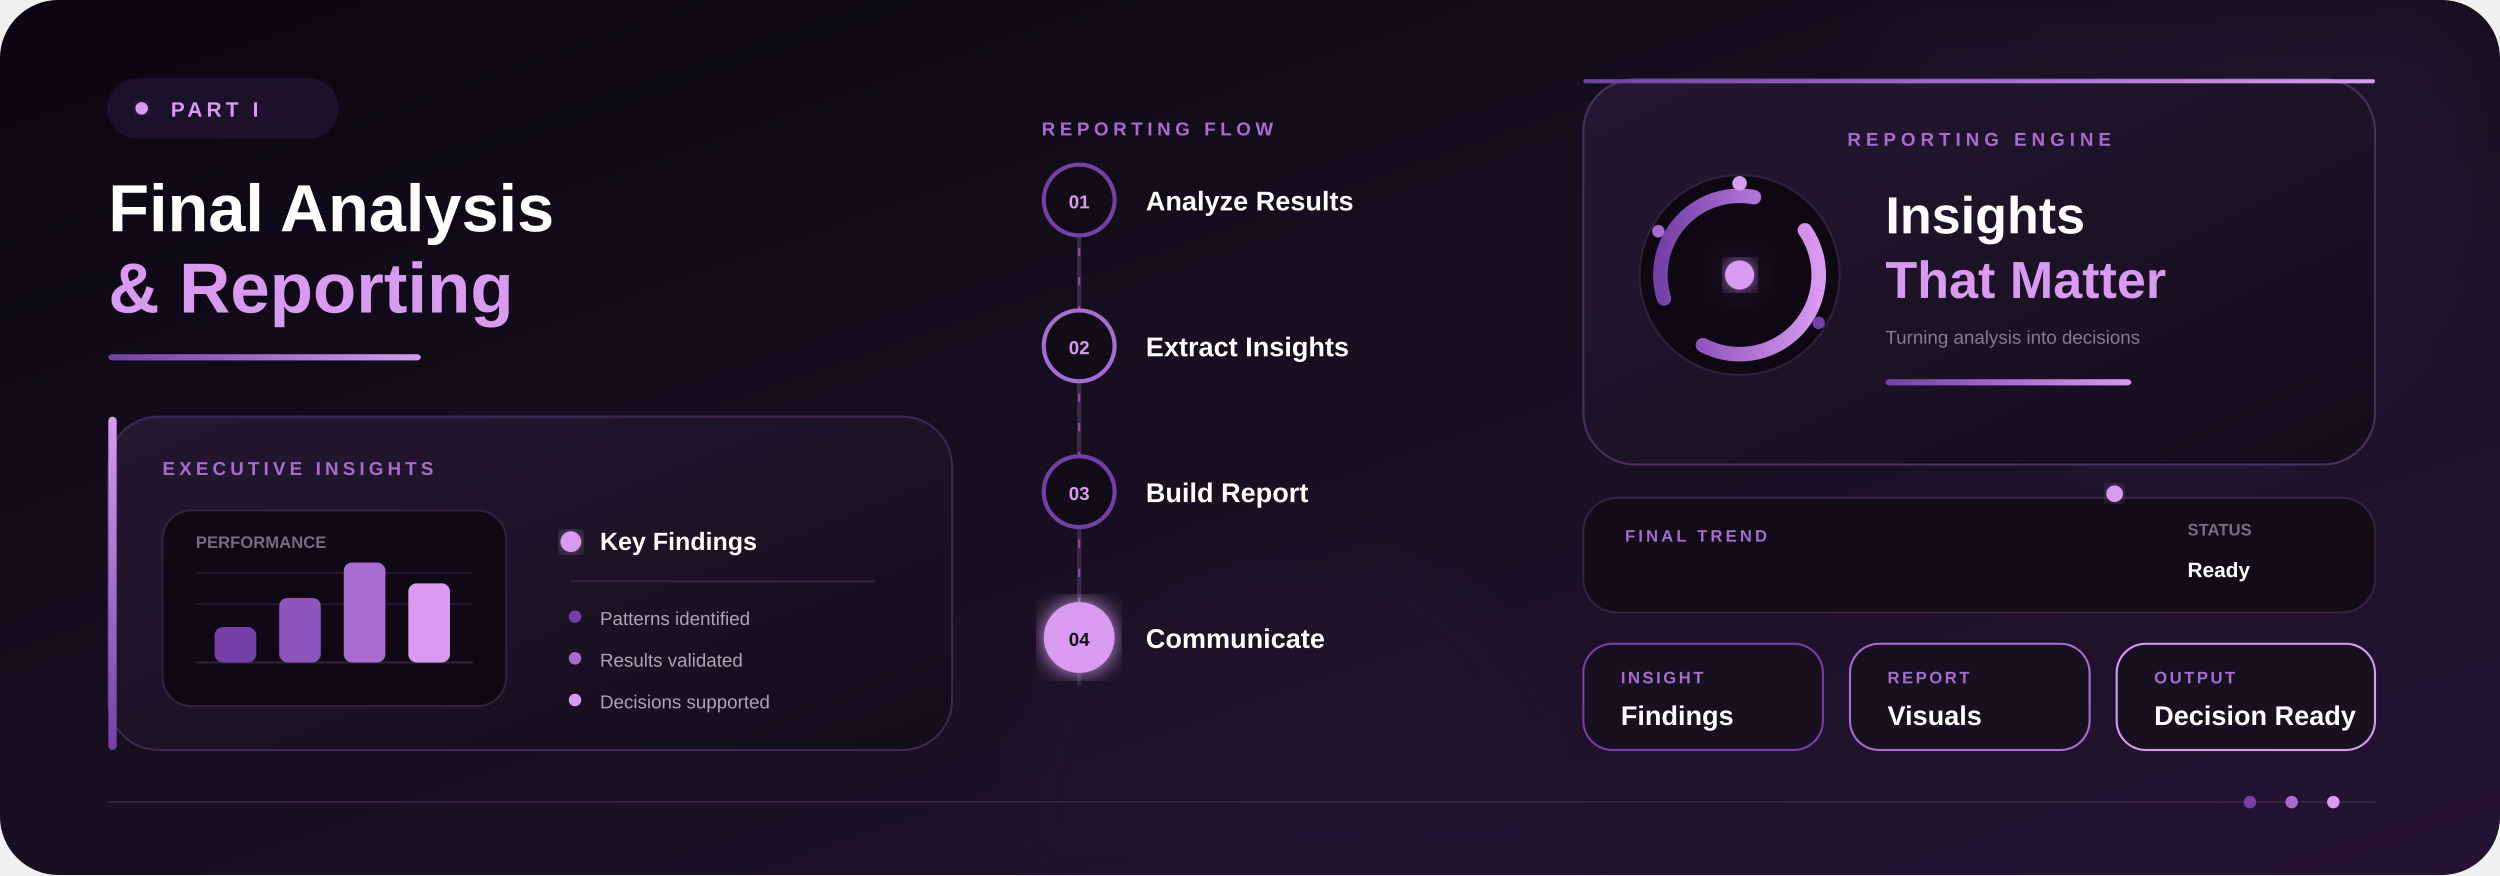
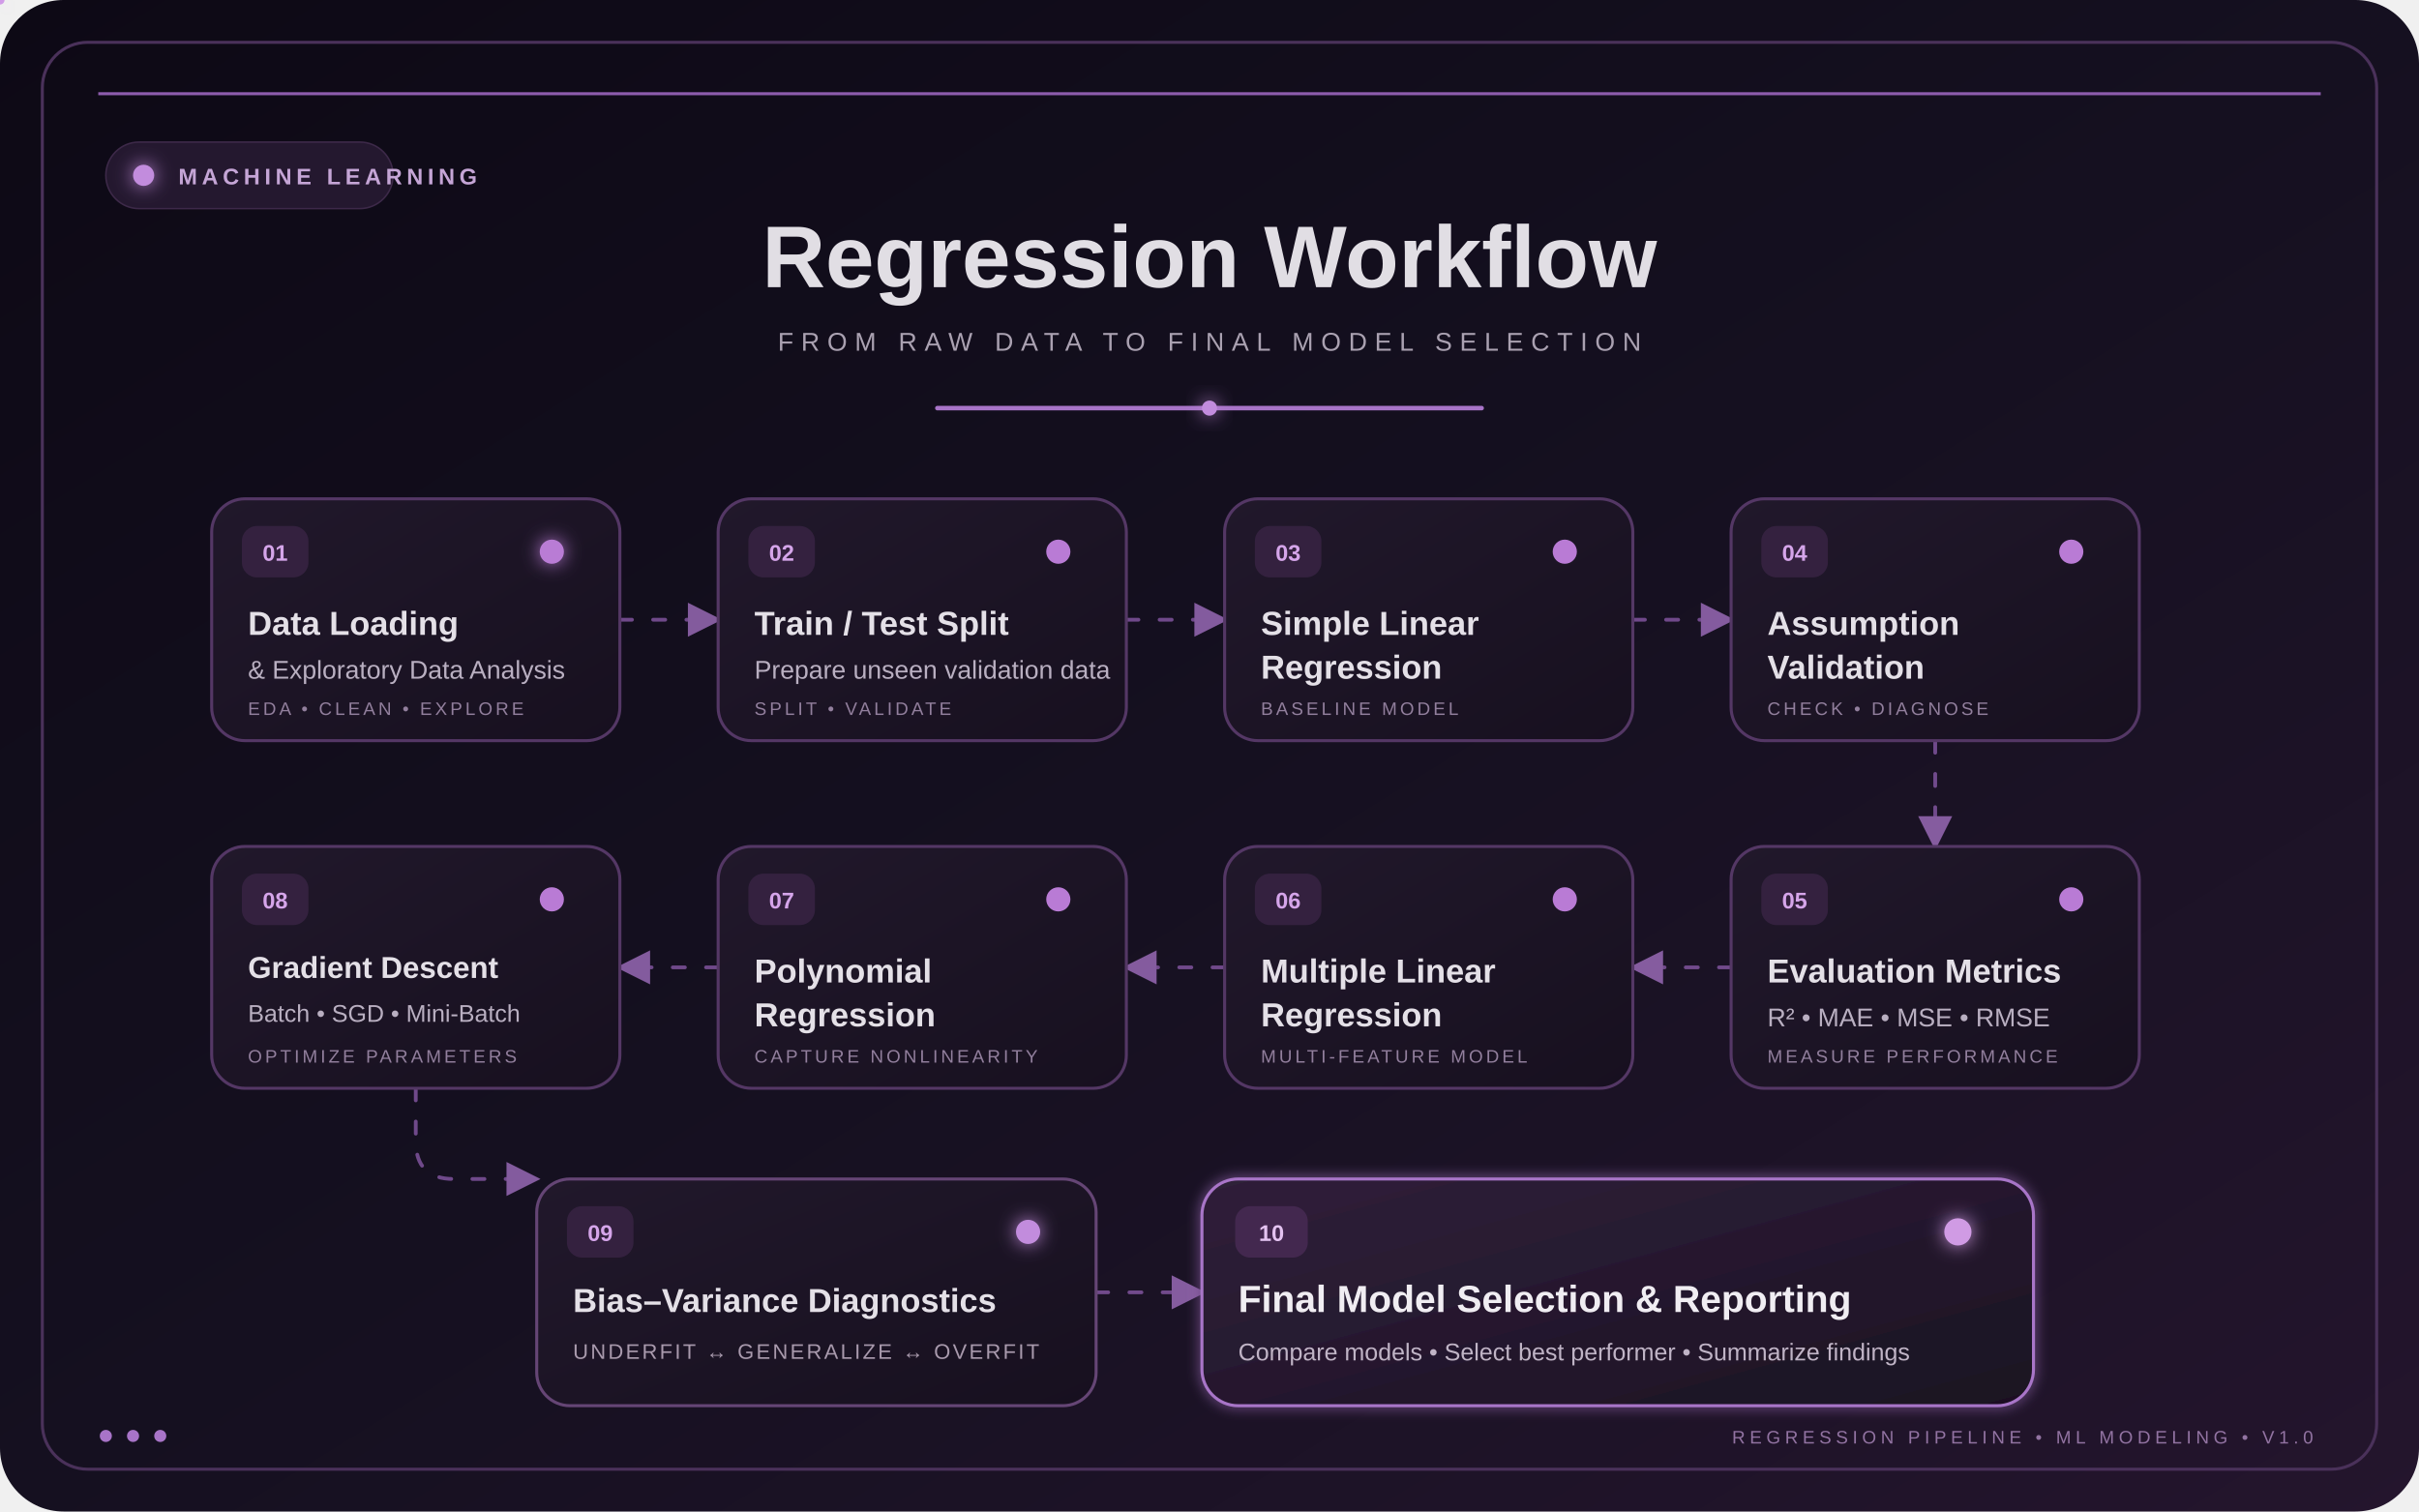
- <svg xmlns="http://www.w3.org/2000/svg" width="1200" height="420" viewBox="0 0 1200 420">
+ <svg xmlns="http://www.w3.org/2000/svg" width="1600" height="1000" viewBox="0 0 1600 1000">
  <defs>
    <linearGradient id="bg" x1="0" y1="0" x2="1" y2="1">
-       <stop offset="0%" stop-color="#0B0611" />
-       <stop offset="50%" stop-color="#171021" />
-       <stop offset="100%" stop-color="#261333" />
+       <stop offset="0%" stop-color="#0D0915" />
+       <stop offset="50%" stop-color="#151020" />
+       <stop offset="100%" stop-color="#24152D" />
    </linearGradient>
    <linearGradient id="card" x1="0" y1="0" x2="1" y2="1">
-       <stop offset="0%" stop-color="#251832" />
-       <stop offset="100%" stop-color="#130D1B" />
+       <stop offset="0%" stop-color="#21182B" />
+       <stop offset="100%" stop-color="#17101F" />
    </linearGradient>
-     <linearGradient id="purple" x1="0" y1="0" x2="1" y2="0">
-       <stop offset="0%" stop-color="#7440A8" />
-       <stop offset="50%" stop-color="#A86BD0" />
-       <stop offset="100%" stop-color="#D89BEF" />
+     <linearGradient id="finalCard" x1="0" y1="0" x2="1" y2="1">
+       <stop offset="0%" stop-color="#30203A" />
+       <stop offset="100%" stop-color="#1A1122" />
    </linearGradient>
-     <linearGradient id="purpleV" x1="0" y1="0" x2="0" y2="1">
-       <stop offset="0%" stop-color="#D89BEF" />
-       <stop offset="100%" stop-color="#7440A8" />
-     </linearGradient>
-     <filter id="glow">
-       <feGaussianBlur stdDeviation="5" result="blur" />
+     <filter id="glow" x="-100%" y="-100%" width="300%" height="300%">
+       <feGaussianBlur stdDeviation="6" result="blur" />
      <feMerge>
        <feMergeNode in="blur" />
        <feMergeNode in="SourceGraphic" />
      </feMerge>
    </filter>
-     <filter id="bigGlow">
-       <feGaussianBlur stdDeviation="12" />
+     <filter id="softGlow" x="-40%" y="-40%" width="180%" height="180%">
+       <feGaussianBlur stdDeviation="4" result="blur" />
+       <feMerge>
+         <feMergeNode in="blur" />
+         <feMergeNode in="SourceGraphic" />
+       </feMerge>
    </filter>
+     <marker id="arrow" markerWidth="9" markerHeight="9" refX="8" refY="4.5" orient="auto">
+       <path d="M0 0 L9 4.5 L0 9 Z" fill="#A874C8" />
+     </marker>
+     <style>
+ 
+       .card {
+         transition:
+           transform .4s ease,
+           filter .4s ease;
+         transform-box: fill-box;
+         transform-origin: center;
+       }
+ 
+       .card:hover {
+         transform: translateY(-6px);
+         filter: url(#softGlow);
+       }
+ 
+       .flow {
+         stroke-dasharray: 8 14;
+         animation:
+           dash 3s linear infinite;
+       }
+ 
+       .pulse {
+         animation:
+           pulse 3.5s ease-in-out infinite;
+         transform-box: fill-box;
+         transform-origin: center;
+       }
+ 
+       .pulseDelay {
+         animation:
+           pulse 3.5s ease-in-out infinite 1.7s;
+         transform-box: fill-box;
+         transform-origin: center;
+       }
+ 
+       .titleGlow {
+         animation:
+           titleGlow 4s ease-in-out infinite;
+       }
+ 
+       .particle {
+         animation:
+           particle 5s linear infinite;
+       }
+ 
+       .particle2 {
+         animation:
+           particle 5s linear infinite 1.7s;
+       }
+ 
+       @keyframes dash {
+         to {
+           stroke-dashoffset: -44;
+         }
+       }
+ 
+       @keyframes pulse {
+         0%,100% {
+           opacity: .45;
+           transform: scale(.85);
+         }
+ 
+         50% {
+           opacity: 1;
+           transform: scale(1.15);
+         }
+       }
+ 
+       @keyframes titleGlow {
+         0%,100% {
+           opacity: .82;
+         }
+ 
+         50% {
+           opacity: 1;
+         }
+       }
+ 
+       @keyframes particle {
+ 
+         0% {
+           offset-distance: 0%;
+           opacity: 0;
+         }
+ 
+         10% {
+           opacity: .8;
+         }
+ 
+         85% {
+           opacity: .8;
+         }
+ 
+         100% {
+           offset-distance: 100%;
+           opacity: 0;
+         }
+ 
+       }
+ 
+       @media (prefers-reduced-motion: reduce) {
+ 
+         .flow,
+         .pulse,
+         .pulseDelay,
+         .titleGlow,
+         .particle,
+         .particle2 {
+           animation: none;
+         }
+ 
+       }
+ 
+     </style>
  </defs>
-   <rect width="1200" height="420" rx="28" fill="url(#bg)" />
-   <circle cx="1040" cy="80" r="150" fill="#A86BD0" opacity=".045" filter="url(#bigGlow)">
-     <animate attributeName="r" values="130;165;130" dur="8s" repeatCount="indefinite" />
-   </circle>
-   <circle cx="620" cy="390" r="130" fill="#7440A8" opacity=".035" filter="url(#bigGlow)" />
-   <rect x="52" y="38" width="110" height="28" rx="14" fill="#7440A8" opacity=".15" stroke="#7440A8" />
-   <circle cx="68" cy="52" r="3" fill="#D89BEF" filter="url(#glow)">
-     <animate attributeName="opacity" values=".3;1;.3" dur="2s" repeatCount="indefinite" />
-   </circle>
-   <text x="82" y="56" font-family="Arial" font-size="10" font-weight="700" letter-spacing="2" fill="#D89BEF">
-   PART I
- </text>
-   <text x="52" y="111" font-family="Arial" font-size="32" font-weight="700" fill="#FFFFFF">
-   Final Analysis
- </text>
-   <text x="52" y="150" font-family="Arial" font-size="34" font-weight="700" fill="#D89BEF">
-   &amp; Reporting
-   <animate attributeName="opacity" values=".75;1;.75" dur="4s" repeatCount="indefinite" />
+   <rect width="1600" height="1000" rx="42" fill="url(#bg)" />
+   <rect x="28" y="28" width="1544" height="944" rx="30" fill="none" stroke="#4A315A" stroke-width="2" />
+   <line x1="65" y1="62" x2="1535" y2="62" stroke="#8D5CAD" stroke-width="2" />
+   <rect x="70" y="94" width="190" height="44" rx="22" fill="#24182F" stroke="#3D2949" />
+   <circle cx="95" cy="116" r="7" fill="#C28CDD" filter="url(#glow)" class="pulse" />
+   <text x="118" y="122" font-family="Arial, sans-serif" font-size="15" font-weight="700" letter-spacing="3" fill="#C5A5D6">
+     MACHINE LEARNING
  </text>
-   <rect x="52" y="170" width="150" height="3" rx="2" fill="url(#purple)">
-     <animate attributeName="width" values="100;150;100" dur="4s" repeatCount="indefinite" />
-   </rect>
-   <rect x="52" y="200" width="405" height="160" rx="24" fill="url(#card)" stroke="#3D2850" stroke-width="1" />
-   <rect x="52" y="200" width="4" height="160" rx="2" fill="url(#purpleV)" />
-   <text x="78" y="228" font-family="Arial" font-size="9" font-weight="700" letter-spacing="2" fill="#A86BD0">
-   EXECUTIVE INSIGHTS
- </text>
-   <rect x="78" y="245" width="165" height="94" rx="14" fill="#0E0914" stroke="#34213F" />
-   <text x="94" y="263" font-family="Arial" font-size="8" font-weight="600" fill="#796A83">
-   PERFORMANCE
- </text>
-   <line x1="94" y1="318" x2="227" y2="318" stroke="#302039" stroke-width="1" />
-   <line x1="94" y1="290" x2="227" y2="290" stroke="#24172F" stroke-width="1" />
-   <line x1="94" y1="275" x2="227" y2="275" stroke="#24172F" stroke-width="1" />
-   <rect x="103" y="301" width="20" height="17" rx="4" fill="#7440A8" />
-   <rect x="134" y="287" width="20" height="31" rx="4" fill="#8E56BC" />
-   <rect x="165" y="270" width="20" height="48" rx="4" fill="#A86BD0" />
-   <rect x="196" y="280" width="20" height="38" rx="4" fill="#D89BEF">
-     <animate attributeName="height" values="30;38;30" dur="3s" repeatCount="indefinite" />
-     <animate attributeName="y" values="288;280;288" dur="3s" repeatCount="indefinite" />
-   </rect>
-   <circle cx="274" cy="260" r="5" fill="#D89BEF" filter="url(#glow)" />
-   <text x="288" y="264" font-family="Arial" font-size="12" font-weight="700" fill="#FFFFFF">
-   Key Findings
- </text>
-   <line x1="274" y1="279" x2="420" y2="279" stroke="#352340" />
-   <circle cx="276" cy="296" r="3" fill="#7440A8" />
-   <text x="288" y="300" font-family="Arial" font-size="9" fill="#AFA3B6">
-   Patterns identified
- </text>
-   <circle cx="276" cy="316" r="3" fill="#A86BD0" />
-   <text x="288" y="320" font-family="Arial" font-size="9" fill="#AFA3B6">
-   Results validated
- </text>
-   <circle cx="276" cy="336" r="3" fill="#D89BEF" />
-   <text x="288" y="340" font-family="Arial" font-size="9" fill="#AFA3B6">
-   Decisions supported
- </text>
-   <text x="500" y="65" font-family="Arial" font-size="9" font-weight="700" letter-spacing="2.2" fill="#A86BD0">
-   REPORTING FLOW
- </text>
-   <line x1="518" y1="91" x2="518" y2="329" stroke="#3B2748" stroke-width="2" />
-   <line x1="518" y1="91" x2="518" y2="329" stroke="#A86BD0" stroke-width="1" stroke-dasharray="4 10" opacity=".65">
-     <animate attributeName="stroke-dashoffset" values="0;-28" dur="2s" repeatCount="indefinite" />
-   </line>
-   <circle cx="518" cy="96" r="17" fill="#120B18" stroke="#7440A8" stroke-width="2" />
-   <text x="518" y="100" text-anchor="middle" font-family="Arial" font-size="9" font-weight="700" fill="#D89BEF">
-   01
- </text>
-   <text x="550" y="101" font-family="Arial" font-size="13" font-weight="700" fill="#FFFFFF">
-   Analyze Results
- </text>
-   <circle cx="518" cy="166" r="17" fill="#120B18" stroke="#A86BD0" stroke-width="2" />
-   <text x="518" y="170" text-anchor="middle" font-family="Arial" font-size="9" font-weight="700" fill="#D89BEF">
-   02
- </text>
-   <text x="550" y="171" font-family="Arial" font-size="13" font-weight="700" fill="#FFFFFF">
-   Extract Insights
- </text>
-   <circle cx="518" cy="236" r="17" fill="#120B18" stroke="#7440A8" stroke-width="2" />
-   <text x="518" y="240" text-anchor="middle" font-family="Arial" font-size="9" font-weight="700" fill="#D89BEF">
-   03
- </text>
-   <text x="550" y="241" font-family="Arial" font-size="13" font-weight="700" fill="#FFFFFF">
-   Build Report
- </text>
-   <circle cx="518" cy="306" r="17" fill="#D89BEF" filter="url(#glow)" />
-   <text x="518" y="310" text-anchor="middle" font-family="Arial" font-size="9" font-weight="700" fill="#160D1D">
-   04
- </text>
-   <text x="550" y="311" font-family="Arial" font-size="13" font-weight="700" fill="#FFFFFF">
-   Communicate
- </text>
-   <rect x="760" y="38" width="380" height="185" rx="25" fill="url(#card)" stroke="#493058" stroke-width="1" />
-   <rect x="760" y="38" width="380" height="2" rx="1" fill="url(#purple)" />
-   <text x="950" y="70" text-anchor="middle" font-family="Arial" font-size="9" font-weight="700" letter-spacing="2.4" fill="#A86BD0">
-   REPORTING ENGINE
- </text>
-   <circle cx="835" cy="132" r="48" fill="#0D0812" stroke="#30203D" stroke-width="1" />
-   <circle cx="835" cy="132" r="38" fill="none" stroke="url(#purple)" stroke-width="7" stroke-dasharray="78 30" stroke-linecap="round">
-     <animateTransform attributeName="transform" type="rotate" from="0 835 132" to="360 835 132" dur="11s" repeatCount="indefinite" />
-   </circle>
-   <circle cx="835" cy="132" r="14" fill="#7440A8" opacity=".22" filter="url(#bigGlow)" />
-   <circle cx="835" cy="132" r="7" fill="#D89BEF" filter="url(#glow)">
-     <animate attributeName="r" values="6;9;6" dur="2.5s" repeatCount="indefinite" />
-   </circle>
-   <circle cx="835" cy="88" r="3.5" fill="#D89BEF" />
-   <circle cx="796" cy="111" r="3" fill="#A86BD0">
-     <animate attributeName="cy" values="111;103;111" dur="2.5s" repeatCount="indefinite" />
-   </circle>
-   <circle cx="873" cy="155" r="3" fill="#7440A8">
-     <animate attributeName="cy" values="155;163;155" dur="3s" repeatCount="indefinite" />
-   </circle>
-   <text x="905" y="112" font-family="Arial" font-size="25" font-weight="700" fill="#FFFFFF">
-   Insights
- </text>
-   <text x="905" y="143" font-family="Arial" font-size="25" font-weight="700" fill="#D89BEF">
-   That Matter
- </text>
-   <text x="905" y="165" font-family="Arial" font-size="9" fill="#877A91">
-   Turning analysis into decisions
- </text>
-   <rect x="905" y="182" width="118" height="3" rx="2" fill="url(#purple)">
-     <animate attributeName="width" values="70;118;70" dur="4s" repeatCount="indefinite" />
-   </rect>
-   <rect x="760" y="239" width="380" height="55" rx="16" fill="#120C18" stroke="#34223F" />
-   <text x="780" y="260" font-family="Arial" font-size="8" font-weight="700" letter-spacing="1.5" fill="#A86BD0">
-   FINAL TREND
- </text>
-   <path d="M780 278          C805 270,820 274,840 264          C858 255,875 269,895 257          C915 245,932 254,950 248          C972 240,992 247,1015 237" fill="none" stroke="#D89BEF" stroke-width="2.2" stroke-linecap="round" stroke-dasharray="260" stroke-dashoffset="260">
-     <animate attributeName="stroke-dashoffset" values="260;0;260" dur="7s" repeatCount="indefinite" />
-   </path>
-   <circle cx="1015" cy="237" r="4" fill="#D89BEF" filter="url(#glow)" />
-   <text x="1050" y="257" font-family="Arial" font-size="8" font-weight="700" fill="#796B83">
-   STATUS
- </text>
-   <text x="1050" y="277" font-family="Arial" font-size="10" font-weight="700" fill="#FFFFFF">
-   Ready
- </text>
-   <rect x="760" y="309" width="115" height="51" rx="14" fill="#17101F" stroke="#7440A8" />
-   <text x="778" y="328" font-family="Arial" font-size="8" font-weight="700" letter-spacing="1.2" fill="#A86BD0">
-   INSIGHT
- </text>
-   <text x="778" y="348" font-family="Arial" font-size="13" font-weight="700" fill="#FFFFFF">
-   Findings
- </text>
-   <rect x="888" y="309" width="115" height="51" rx="14" fill="#17101F" stroke="#A86BD0" />
-   <text x="906" y="328" font-family="Arial" font-size="8" font-weight="700" letter-spacing="1.2" fill="#A86BD0">
-   REPORT
- </text>
-   <text x="906" y="348" font-family="Arial" font-size="13" font-weight="700" fill="#FFFFFF">
-   Visuals
- </text>
-   <rect x="1016" y="309" width="124" height="51" rx="14" fill="#17101F" stroke="#D89BEF" />
-   <text x="1034" y="328" font-family="Arial" font-size="8" font-weight="700" letter-spacing="1.2" fill="#A86BD0">
-   OUTPUT
- </text>
-   <text x="1034" y="348" font-family="Arial" font-size="13" font-weight="700" fill="#FFFFFF">
-   Decision Ready
- </text>
-   <line x1="52" y1="385" x2="1140" y2="385" stroke="#34223F" stroke-width="1" />
-   <line x1="52" y1="385" x2="310" y2="385" stroke="url(#purple)" stroke-width="1" />
-   <circle cx="1080" cy="385" r="3" fill="#7440A8">
-     <animate attributeName="cy" values="385;379;385" dur="2s" repeatCount="indefinite" />
-   </circle>
-   <circle cx="1100" cy="385" r="3" fill="#A86BD0">
-     <animate attributeName="cy" values="385;377;385" dur="2.5s" repeatCount="indefinite" />
-   </circle>
-   <circle cx="1120" cy="385" r="3" fill="#D89BEF">
-     <animate attributeName="cy" values="385;379;385" dur="3s" repeatCount="indefinite" />
-   </circle>
+   <text x="800" y="190" text-anchor="middle" font-family="Arial, sans-serif" font-size="58" font-weight="700" fill="#E1DEE4" class="titleGlow">
+     Regression Workflow
+   </text>
+   <text x="800" y="232" text-anchor="middle" font-family="Arial, sans-serif" font-size="17" letter-spacing="5" fill="#AAA1B1">
+     FROM RAW DATA TO FINAL MODEL SELECTION
+   </text>
+   <line x1="620" y1="270" x2="980" y2="270" stroke="#A874C8" stroke-width="3" stroke-linecap="round" />
+   <circle cx="800" cy="270" r="5" fill="#C28CDD" filter="url(#glow)" class="pulse" />
+   <g class="flow" fill="none" stroke="#8D5CAD" stroke-width="2.5" stroke-linecap="round" marker-end="url(#arrow)" opacity=".75">
+     <path d="M410 410 H475" />
+     <path d="M745 410 H810" />
+     <path d="M1080 410 H1145" />
+     <path d="M1280 490 V560" />
+     <path d="M1145 640 H1080" />
+     <path d="M810 640 H745" />
+     <path d="M475 640 H410" />
+     <path d="M275 720 V755              Q275 780 300 780              H355" />
+     <path d="M725 855 H795" />
+   </g>
+   <g fill="#D19BE8" filter="url(#glow)" pointer-events="none">
+     <circle r="3" class="particle" style="               offset-path:path(                 'M410 410 H475 H745 H810 H1080 H1145 V560'               );             " />
+     <circle r="2.5" class="particle2" style="               offset-path:path(                 'M1145 640 H1080 H810 H745 H475 H410'               );             " />
+   </g>
+   <g class="card" transform="translate(140,330)">
+     <rect width="270" height="160" rx="22" fill="url(#card)" stroke="#543765" stroke-width="2" />
+     <rect x="20" y="18" width="44" height="34" rx="10" fill="#34213F" />
+     <text x="42" y="41" text-anchor="middle" font-family="Arial" font-size="15" font-weight="700" fill="#D5A5EA">
+       01
+     </text>
+     <circle cx="225" cy="35" r="8" fill="#B97BD5" filter="url(#glow)" class="pulse" />
+     <text x="24" y="90" font-family="Arial" font-size="22" font-weight="700" fill="#E4E0E7">
+       Data Loading
+     </text>
+     <text x="24" y="119" font-family="Arial" font-size="17" fill="#B9AFC1">
+       &amp; Exploratory Data Analysis
+     </text>
+     <text x="24" y="143" font-family="Arial" font-size="12" letter-spacing="2" fill="#927F9D">
+       EDA • CLEAN • EXPLORE
+     </text>
+   </g>
+   <g class="card" transform="translate(475,330)">
+     <rect width="270" height="160" rx="22" fill="url(#card)" stroke="#543765" stroke-width="2" />
+     <rect x="20" y="18" width="44" height="34" rx="10" fill="#34213F" />
+     <text x="42" y="41" text-anchor="middle" font-family="Arial" font-size="15" font-weight="700" fill="#D5A5EA">
+       02
+     </text>
+     <circle cx="225" cy="35" r="8" fill="#B97BD5" class="pulseDelay" />
+     <text x="24" y="90" font-family="Arial" font-size="22" font-weight="700" fill="#E4E0E7">
+       Train / Test Split
+     </text>
+     <text x="24" y="119" font-family="Arial" font-size="17" fill="#B9AFC1">
+       Prepare unseen validation data
+     </text>
+     <text x="24" y="143" font-family="Arial" font-size="12" letter-spacing="2" fill="#927F9D">
+       SPLIT • VALIDATE
+     </text>
+   </g>
+   <g class="card" transform="translate(810,330)">
+     <rect width="270" height="160" rx="22" fill="url(#card)" stroke="#543765" stroke-width="2" />
+     <rect x="20" y="18" width="44" height="34" rx="10" fill="#34213F" />
+     <text x="42" y="41" text-anchor="middle" font-family="Arial" font-size="15" font-weight="700" fill="#D5A5EA">
+       03
+     </text>
+     <circle cx="225" cy="35" r="8" fill="#B97BD5" class="pulse" />
+     <text x="24" y="90" font-family="Arial" font-size="22" font-weight="700" fill="#E4E0E7">
+       Simple Linear
+     </text>
+     <text x="24" y="119" font-family="Arial" font-size="22" font-weight="700" fill="#E4E0E7">
+       Regression
+     </text>
+     <text x="24" y="143" font-family="Arial" font-size="12" letter-spacing="2" fill="#927F9D">
+       BASELINE MODEL
+     </text>
+   </g>
+   <g class="card" transform="translate(1145,330)">
+     <rect width="270" height="160" rx="22" fill="url(#card)" stroke="#543765" stroke-width="2" />
+     <rect x="20" y="18" width="44" height="34" rx="10" fill="#34213F" />
+     <text x="42" y="41" text-anchor="middle" font-family="Arial" font-size="15" font-weight="700" fill="#D5A5EA">
+       04
+     </text>
+     <circle cx="225" cy="35" r="8" fill="#B97BD5" class="pulseDelay" />
+     <text x="24" y="90" font-family="Arial" font-size="22" font-weight="700" fill="#E4E0E7">
+       Assumption
+     </text>
+     <text x="24" y="119" font-family="Arial" font-size="22" font-weight="700" fill="#E4E0E7">
+       Validation
+     </text>
+     <text x="24" y="143" font-family="Arial" font-size="12" letter-spacing="2" fill="#927F9D">
+       CHECK • DIAGNOSE
+     </text>
+   </g>
+   <g class="card" transform="translate(1145,560)">
+     <rect width="270" height="160" rx="22" fill="url(#card)" stroke="#543765" stroke-width="2" />
+     <rect x="20" y="18" width="44" height="34" rx="10" fill="#34213F" />
+     <text x="42" y="41" text-anchor="middle" font-family="Arial" font-size="15" font-weight="700" fill="#D5A5EA">
+       05
+     </text>
+     <circle cx="225" cy="35" r="8" fill="#B97BD5" class="pulse" />
+     <text x="24" y="90" font-family="Arial" font-size="22" font-weight="700" fill="#E4E0E7">
+       Evaluation Metrics
+     </text>
+     <text x="24" y="119" font-family="Arial" font-size="17" fill="#B9AFC1">
+       R² • MAE • MSE • RMSE
+     </text>
+     <text x="24" y="143" font-family="Arial" font-size="12" letter-spacing="2" fill="#927F9D">
+       MEASURE PERFORMANCE
+     </text>
+   </g>
+   <g class="card" transform="translate(810,560)">
+     <rect width="270" height="160" rx="22" fill="url(#card)" stroke="#543765" stroke-width="2" />
+     <rect x="20" y="18" width="44" height="34" rx="10" fill="#34213F" />
+     <text x="42" y="41" text-anchor="middle" font-family="Arial" font-size="15" font-weight="700" fill="#D5A5EA">
+       06
+     </text>
+     <circle cx="225" cy="35" r="8" fill="#B97BD5" class="pulseDelay" />
+     <text x="24" y="90" font-family="Arial" font-size="22" font-weight="700" fill="#E4E0E7">
+       Multiple Linear
+     </text>
+     <text x="24" y="119" font-family="Arial" font-size="22" font-weight="700" fill="#E4E0E7">
+       Regression
+     </text>
+     <text x="24" y="143" font-family="Arial" font-size="12" letter-spacing="2" fill="#927F9D">
+       MULTI-FEATURE MODEL
+     </text>
+   </g>
+   <g class="card" transform="translate(475,560)">
+     <rect width="270" height="160" rx="22" fill="url(#card)" stroke="#543765" stroke-width="2" />
+     <rect x="20" y="18" width="44" height="34" rx="10" fill="#34213F" />
+     <text x="42" y="41" text-anchor="middle" font-family="Arial" font-size="15" font-weight="700" fill="#D5A5EA">
+       07
+     </text>
+     <circle cx="225" cy="35" r="8" fill="#B97BD5" class="pulse" />
+     <text x="24" y="90" font-family="Arial" font-size="22" font-weight="700" fill="#E4E0E7">
+       Polynomial
+     </text>
+     <text x="24" y="119" font-family="Arial" font-size="22" font-weight="700" fill="#E4E0E7">
+       Regression
+     </text>
+     <text x="24" y="143" font-family="Arial" font-size="12" letter-spacing="2" fill="#927F9D">
+       CAPTURE NONLINEARITY
+     </text>
+   </g>
+   <g class="card" transform="translate(140,560)">
+     <rect width="270" height="160" rx="22" fill="url(#card)" stroke="#543765" stroke-width="2" />
+     <rect x="20" y="18" width="44" height="34" rx="10" fill="#34213F" />
+     <text x="42" y="41" text-anchor="middle" font-family="Arial" font-size="15" font-weight="700" fill="#D5A5EA">
+       08
+     </text>
+     <circle cx="225" cy="35" r="8" fill="#B97BD5" class="pulseDelay" />
+     <text x="24" y="87" font-family="Arial" font-size="20" font-weight="700" fill="#E4E0E7">
+       Gradient Descent
+     </text>
+     <text x="24" y="116" font-family="Arial" font-size="16" fill="#B9AFC1">
+       Batch • SGD • Mini-Batch
+     </text>
+     <text x="24" y="143" font-family="Arial" font-size="12" letter-spacing="2" fill="#927F9D">
+       OPTIMIZE PARAMETERS
+     </text>
+   </g>
+   <g class="card" transform="translate(355,780)">
+     <rect width="370" height="150" rx="22" fill="url(#card)" stroke="#654575" stroke-width="2" />
+     <rect x="20" y="18" width="44" height="34" rx="10" fill="#34213F" />
+     <text x="42" y="41" text-anchor="middle" font-family="Arial" font-size="15" font-weight="700" fill="#D5A5EA">
+       09
+     </text>
+     <circle cx="325" cy="35" r="8" fill="#C28CDD" filter="url(#glow)" class="pulse" />
+     <text x="24" y="88" font-family="Arial" font-size="22" font-weight="700" fill="#E4E0E7">
+       Bias–Variance Diagnostics
+     </text>
+     <text x="24" y="119" font-family="Arial" font-size="14" letter-spacing="1.5" fill="#A99AAD">
+       UNDERFIT ↔ GENERALIZE ↔ OVERFIT
+     </text>
+   </g>
+   <g class="card" transform="translate(795,780)">
+     <rect width="550" height="150" rx="24" fill="url(#finalCard)" stroke="#A874C8" stroke-width="2" filter="url(#softGlow)" />
+     <rect x="22" y="18" width="48" height="34" rx="10" fill="#43284F" />
+     <text x="46" y="41" text-anchor="middle" font-family="Arial" font-size="15" font-weight="700" fill="#E4C3F1">
+       10
+     </text>
+     <circle cx="500" cy="35" r="9" fill="#D09BE4" filter="url(#glow)" class="pulse" />
+     <text x="24" y="88" font-family="Arial" font-size="25" font-weight="700" fill="#F0EDF2">
+       Final Model Selection &amp; Reporting
+     </text>
+     <text x="24" y="120" font-family="Arial" font-size="16" fill="#C0B4C6">
+       Compare models • Select best performer • Summarize findings
+     </text>
+   </g>
+   <circle cx="70" cy="950" r="4" fill="#A874C8" />
+   <circle cx="88" cy="950" r="4" fill="#A874C8" />
+   <circle cx="106" cy="950" r="4" fill="#A874C8" />
+   <text x="1530" y="955" text-anchor="end" font-family="Arial" font-size="12" letter-spacing="3" fill="#9273A2">
+     REGRESSION PIPELINE • ML MODELING • V1.0
+   </text>
</svg>
